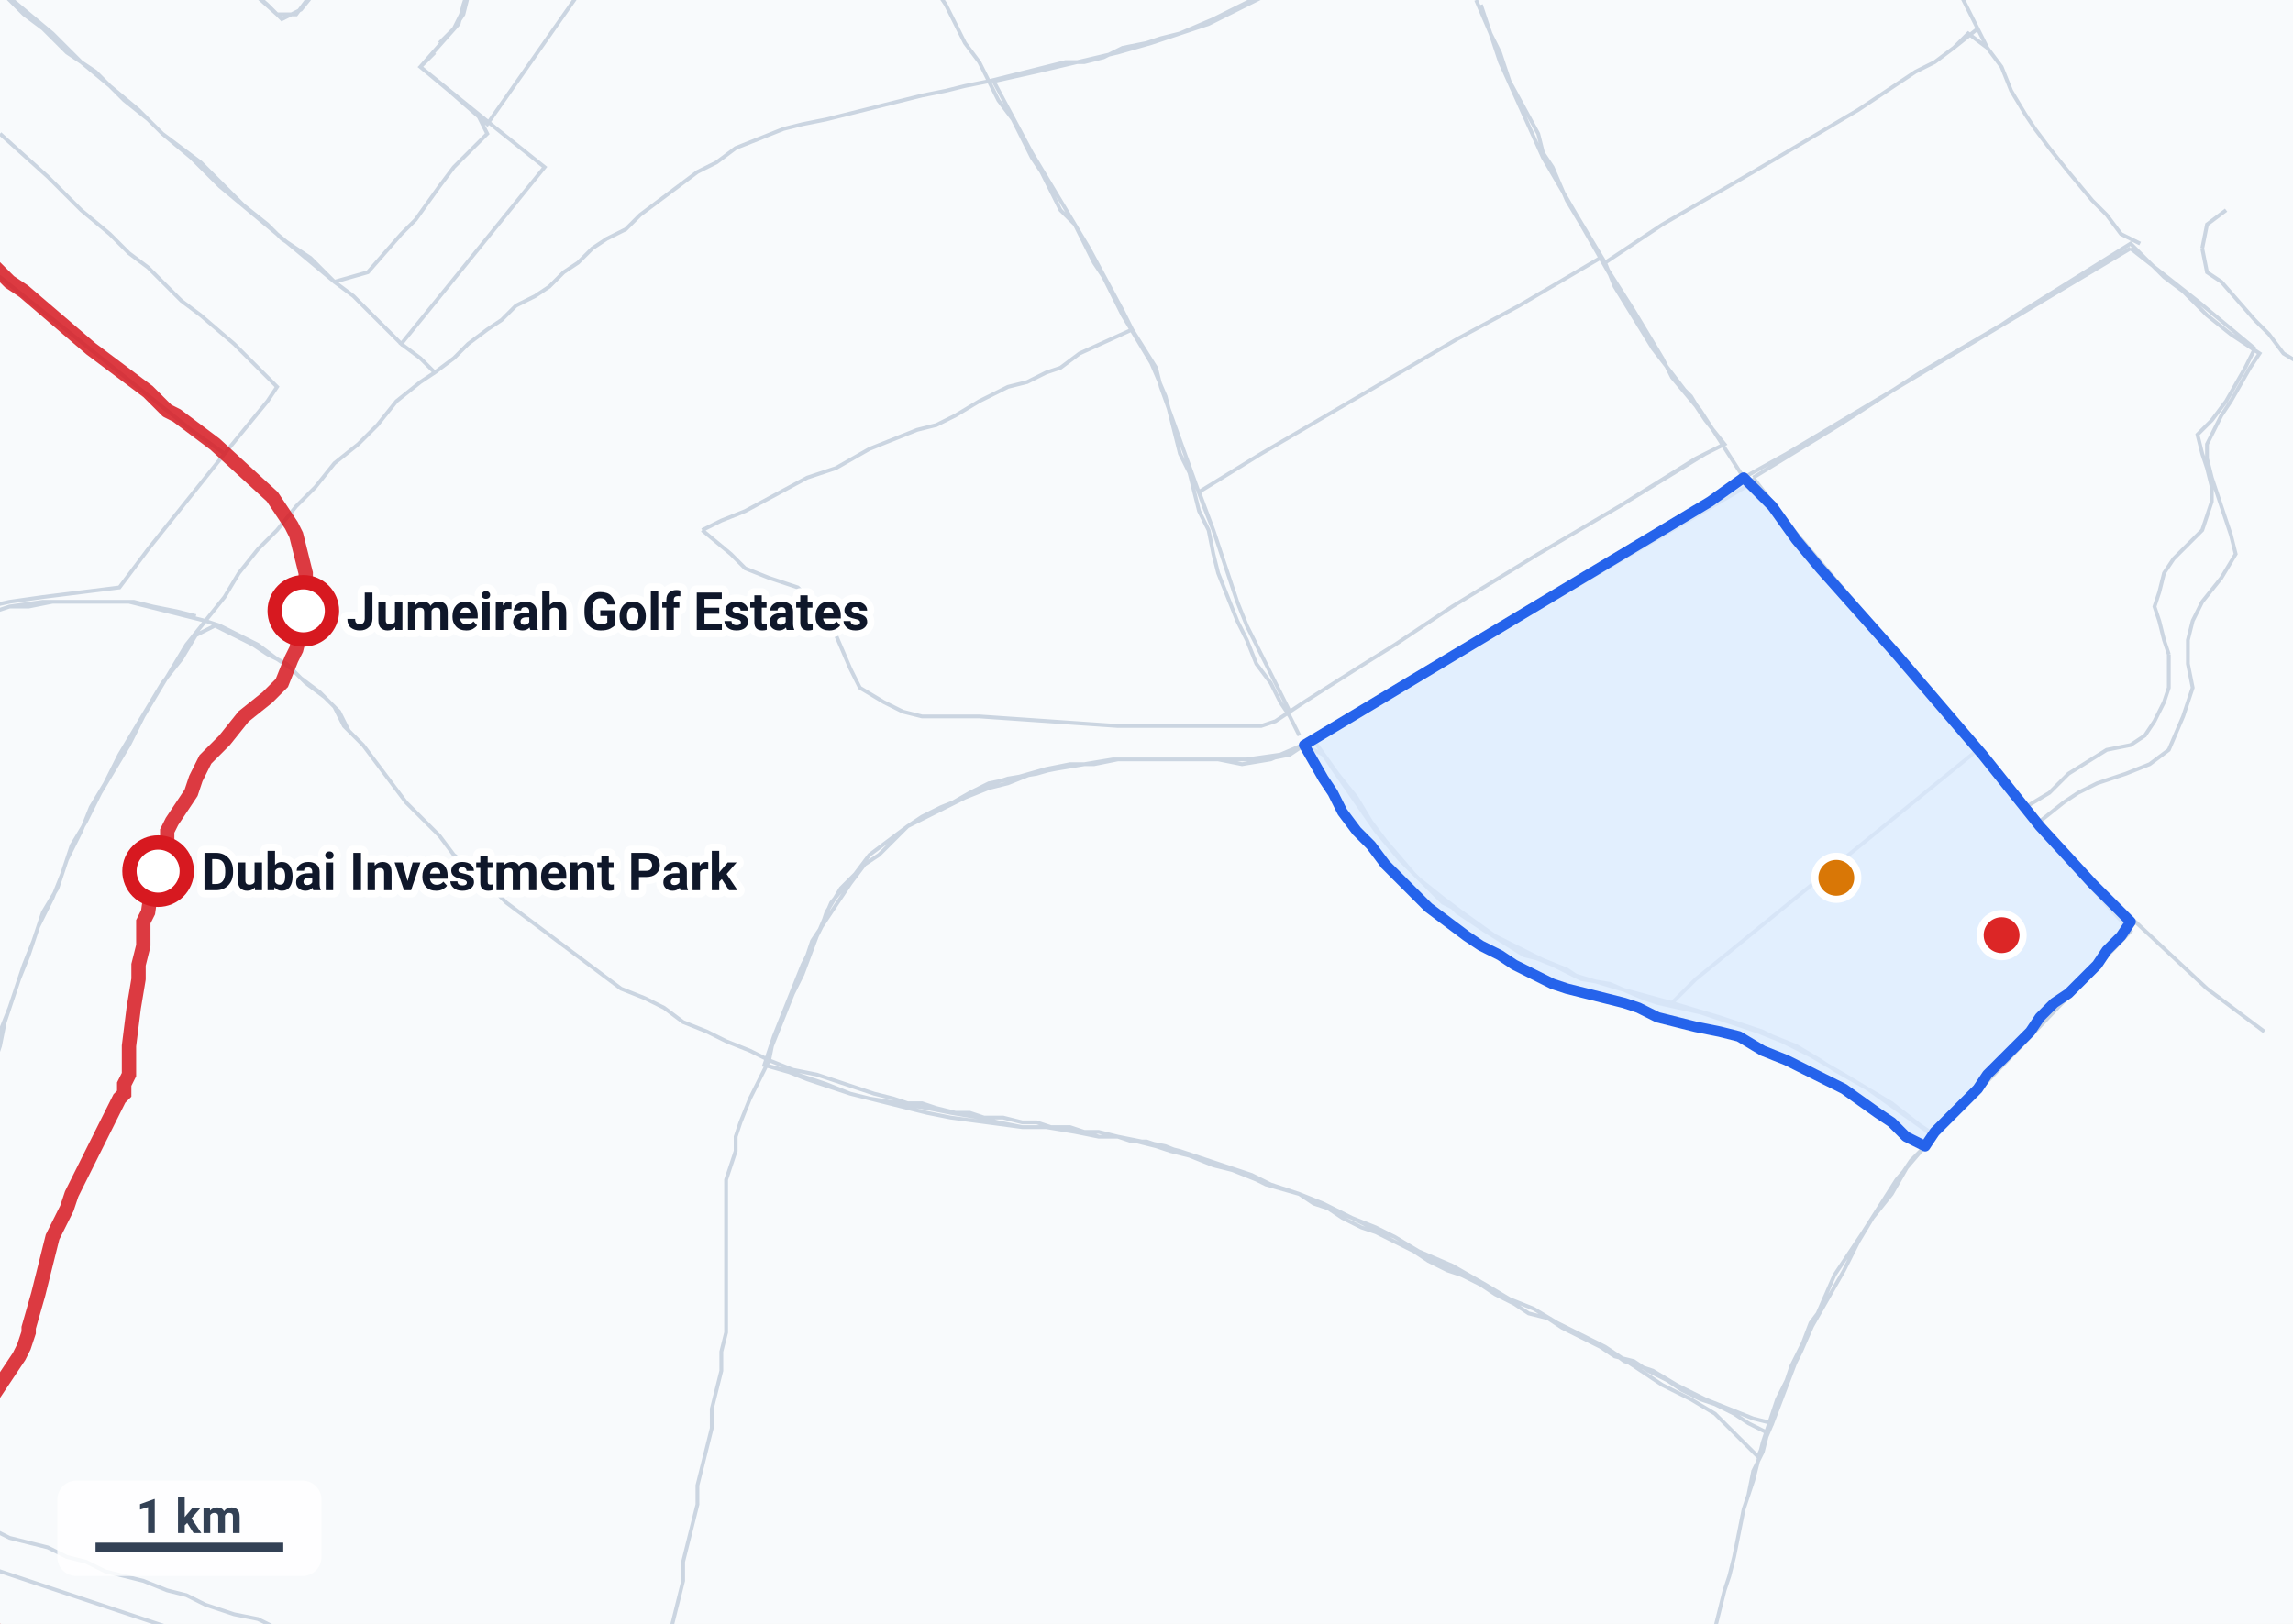
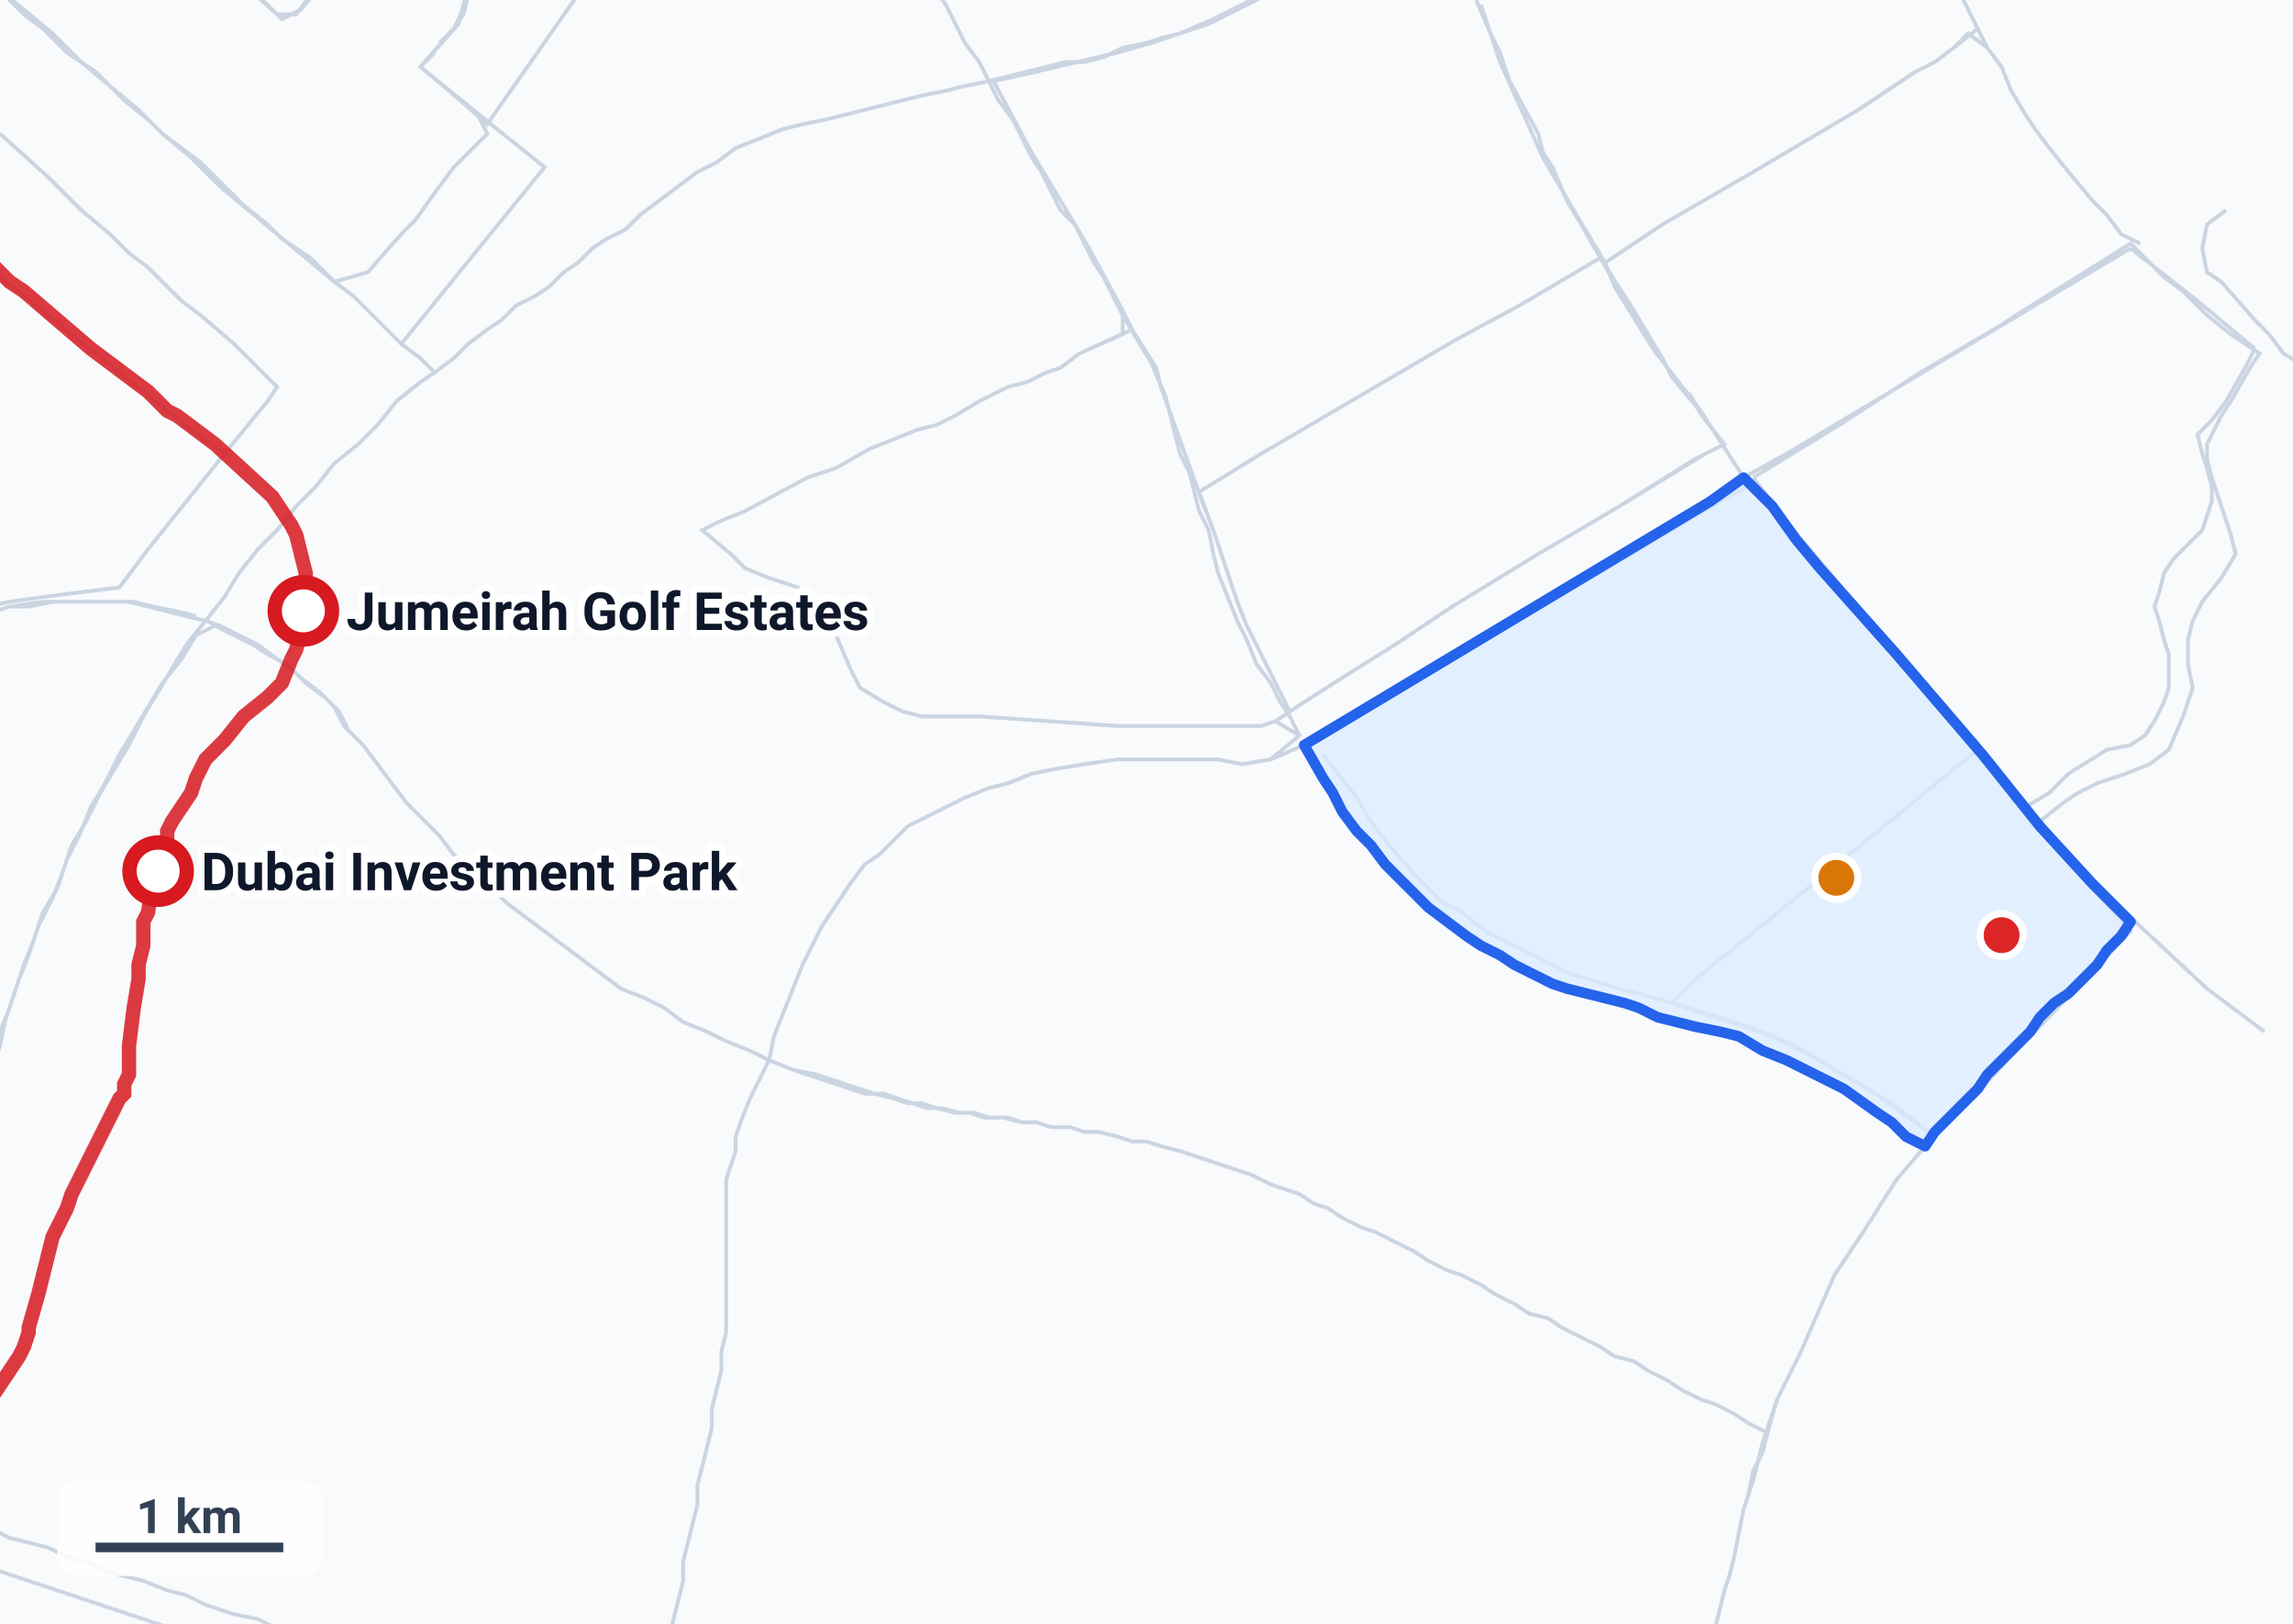
<svg xmlns="http://www.w3.org/2000/svg" viewBox="0 0 480 340" width="480" height="340">
  <style>.l{font:600 11px system-ui,-apple-system,"Segoe UI",Roboto,sans-serif;fill:#0f172a;paint-order:stroke;stroke:#fff;stroke-width:3px;stroke-linejoin:round}.s{font:600 10px system-ui,-apple-system,"Segoe UI",Roboto,sans-serif;fill:#334155}</style>
  <rect width="480" height="340" fill="#f8fafc" />
-   <path d="M275,-7 270,-4 266,-2 262,0 258,2 254,4 247,7 243,8 240,9 235,10 231,12 227,13 223,13 219,14 215,15 211,16 207,17 205,13 202,9 200,5 198,1 196,-2 194,-7M296,262 299,264 303,266 306,267 310,269 313,271 317,273 320,275 324,276 327,278 331,280 335,282 338,284 342,285 345,287 349,289 352,291 356,293 359,294 363,296 366,298 370,300 369,304 367,308 366,313 365,316 364,321 363,326 362,330 361,333 360,337 359,341 359,345M140,343 141,339 142,335 143,331 143,327 144,323 145,319 146,315 146,311 147,307 148,303 149,299 149,295 150,291 151,287 151,283 152,279 152,275 152,270 152,265 152,260 152,257 152,253 152,250 152,247 153,244 154,241 154,238 155,235 157,230 159,226 161,222 166,224 171,225 174,226 177,227 180,228 183,229 187,230 190,231 193,231 196,232 200,233 203,233 206,234 210,234 214,235 217,235 220,236 224,236 227,237 230,237 234,238 237,239 240,239 243,240 247,241 250,242 253,243 256,244 259,245 262,246 266,248 269,249 272,250 275,252 278,253 281,255 285,257 288,258 292,260 296,262M359,345 359,341 360,337 361,333 362,330 363,326 364,321 365,316 366,313 367,310 368,306 369,302 372,293 377,283 384,267 390,258 397,247 403,240 405,237 408,234 414,228 416,225 419,222 425,216 430,210 436,205 441,199 447,193 462,207 474,216M148,216 152,218 157,220 161,222 159,226 157,230 155,235 154,238 154,241 153,244 152,247 152,250 152,253 152,257 152,260 152,265 152,270 152,275 152,279 151,283 151,287 150,291 149,295 149,299 148,303 147,307 146,311 146,315 145,319 144,323 143,327 143,331 142,335 141,339 140,343M79,346 75,345 72,344 67,343 61,342 58,341 54,339 49,338 43,336 39,334 35,333 30,331 26,330 22,329 18,327 14,326 10,324 6,323 2,322 -2,320 -6,319M-9,259 -9,255 -8,251 -7,247 -6,243 -5,237 -4,231 -2,225 -0,219 1,214 3,208 5,202 7,197 9,191 12,186 14,180 17,174 19,169 22,164 25,158 28,153 31,148 34,143 38,138 41,133 45,131 49,133 53,135 56,137 60,139 63,142 67,145 70,148 72,152 76,156 79,160 82,164 85,168 89,172 92,175 95,179 99,182 103,186 106,189 110,192 114,195 118,198 122,201 126,204 130,207 135,209 139,211 143,214 148,216M414,6 409,10 405,13 401,15 389,23 367,36 348,47 336,55 330,45 323,33 314,13 310,1M410,-2 412,2 414,6M194,-7 196,-2 198,1 200,5 202,9 205,13 207,17 202,18 198,19 193,20 189,21 185,22 181,23 177,24 173,25 168,26 164,27 159,29 154,31 150,34 146,36 142,39 138,42 134,45 131,48 127,50 124,52 121,55 118,57 115,60 112,62 108,64 105,67 102,69 98,72 95,75 91,78 88,75 84,72 114,35M474,216 462,207 447,193M446,52 374,95 365,100 356,86 346,73 338,60 336,55 348,47 367,36 389,23 401,15 405,13 409,10 412,7 416,10 419,14 421,19 424,24 426,27 429,31 433,36 438,42 441,45 444,49M43,130 39,135 36,140 33,145 30,150 27,156 24,161 21,166 18,172 15,177 13,183 11,188 8,194 6,200 4,205 2,211 0,216 -1,222 -3,228 -4,234 -6,240 -7,246 -8,251 -9,255 -9,259M-9,129 -5,128 -1,128 2,127 6,127 11,126 15,126 19,126 24,126 28,126 32,127 37,128 41,129M454,137 453,134 452,130 451,127 452,124 453,120 455,117 458,114 461,111 462,108 463,105 463,102 462,98 461,95 460,91 463,88 466,84 470,77 472,73M446,193 438,185 427,173 424,169 429,166 433,162 441,157 446,156 449,154 451,151 453,147 454,144 454,141 454,137M448,51 444,49 441,45 438,42 433,36 429,31 426,27 424,24 421,19 419,14 416,10 414,6 412,2 410,-2M99,-6 98,-2 97,1 96,5 88,14 104,27 114,35 84,72 81,69 77,65 74,62 70,59 64,54 58,49 52,44 46,39 40,33 34,28 29,23 23,18 17,13 11,7 5,2 -1,-3 -5,-6M472,73 460,63 446,52M-5,-6 -1,-3 5,2 11,7 17,13 23,18 29,23 34,28 40,33 46,39 52,44 58,49 64,54 70,59 74,62 77,65 81,69 84,72 88,75 91,78 88,80 83,84 79,89 75,93 70,97 66,102 62,106 58,111 54,115 50,120 47,125 43,130 39,129 35,128 31,127 27,126 22,126 18,126 13,126 9,126 2,127 -1,128 -5,128 -9,129M114,35 104,27 88,14 95,6 97,3 98,-1 99,-4M273,156 266,159 260,160 255,159 250,159 246,159 242,159 237,159 234,159 227,160 221,161 216,162 211,164 207,165 202,167 198,169 194,171 190,173 187,176 184,179 181,181 178,185 176,188 172,194 170,198 168,202 166,207 164,212 162,217 161,222 157,220 152,218 148,216 143,214 139,211 135,209 130,207 126,204 122,201 118,198 114,195 110,192 106,189 103,186 99,182 95,179 92,175 89,172 85,168 82,164 79,160 76,156 73,153 71,149 68,146 64,143 61,140 58,138 54,135 50,133 46,131 43,130 47,125 50,120 54,115 58,111 62,106 66,102 70,97 75,93 79,89 83,84 88,80 91,78 95,75 98,72 102,69 105,67 108,64 112,62 115,60 118,57 121,55 124,52 127,50 131,48 134,45 138,42 142,39 146,36 150,34 154,31 159,29 164,27 168,26 173,25 177,24 181,23 185,22 189,21 193,20 198,19 202,18 207,17 209,21 212,25 214,29 216,33 218,36 220,40 222,44 225,47 227,51 229,55 231,58 233,62 235,66 238,71 241,76 244,83 245,87 246,91 247,95 249,99 250,103 251,107 253,111 254,116 255,120 257,125 259,130 261,134 263,139 266,143 268,147 270,150 272,154M350,210 356,212 362,214 368,216 371,217 376,219 381,222 384,224 391,228 394,230 398,233 405,238 410,231 437,204 446,195 437,185 427,173 420,164 414,157 355,205 350,210M275,155 367,101 427,172 446,195 405,238 396,231 391,228 386,225 379,221 369,216 360,213 350,210 339,207 329,204 321,200 311,195 306,191 302,189 296,183 290,176 287,172 284,167 280,162 277,158M220,236 214,236 199,234 194,233 186,231 178,229 169,226 164,224 160,223 162,217 164,213 166,208 168,204 169,200 170,197 172,194 173,191 176,186 179,183 182,179 186,176 190,173 193,171 197,169 202,167 205,165 211,163 217,162 224,160 227,160 233,159 239,159 248,159 253,159 257,159 261,159 265,159 270,158 273,156 277,158 279,161 288,174 293,180 297,184 302,188 305,191 311,195 319,200 323,201 328,203 331,205 337,206 344,209 347,210 356,212 362,214 368,216 371,217 376,219 381,222 384,224 391,228 394,230 398,233 405,238 400,243 396,250 392,255 389,260 386,266 382,273 379,277 371,298 368,305 363,300 359,296 354,293 348,290 336,282 332,280 326,277 321,274 316,272 311,269 304,265 297,262 292,259 288,257 283,255 278,253 272,250 265,248 259,245 254,244 249,242 245,241 242,240 238,239 234,238 230,238 227,237 220,236M-4,-6 1,-1 5,3 9,6 14,11 20,15 23,18 26,21 31,25 34,28 42,34 48,40 51,43 56,47 59,50 65,54 70,59 77,57 84,49 87,46 92,39 95,35 98,32 102,28 100,24 94,19 88,14 95,6 97,2 98,-2 98,-6M69,-5 65,-1 62,3 58,3 48,-6M48,-6 56,1 59,4 63,2 67,-3M461,52 462,57 465,59 472,67 475,70 478,74 483,77M466,44 462,47 461,52M270,149 261,131 259,126 254,111 252,106 243,81 242,77 237,69 235,65 228,52 219,37 216,32 208,17 217,15 234,11 241,9 247,7 253,5 257,3 261,1 269,-3M309,-0 312,7 314,11 316,17 322,28 323,32 325,35 328,42 331,47 335,54 342,65 348,75 350,79 354,83 357,88 361,93 357,95 339,106 322,116 304,127 292,135 284,140 273,147 270,149M251,103 254,111 259,126 261,131 270,149 273,147 284,140 292,135 304,127 322,116 339,106 355,96 361,93 357,88 355,85 350,79 348,75 343,68 335,54 318,64 305,71 264,95 251,103M-8,54 -4,56 0,58 35,86 40,90 47,95 31,115 25,123 17,124 9,125 2,126 -7,128M-8,54 -4,56 0,58 35,86 40,90 47,95 56,84 58,81 54,77 49,72 42,66 38,63 34,59 31,56 27,53 23,49 17,44 13,40 10,37 -0,28M47,345 36,341 -0,329 -3,328 -7,326M92,9 95,6 97,2 98,-2 98,-6M114,-6 120,-4 123,-4 102,26 94,19 88,14 91,11M367,100 377,113 420,164 427,172 432,168 435,166 439,164 445,162 450,160 454,157 457,150 459,144 458,139 458,134 459,130 461,126 465,121 468,116 467,112 463,100 462,96 462,93 465,87 467,84 471,77 473,74 467,70 462,66 457,61 453,58 450,55 446,51 438,56 422,66 419,68 402,78 385,89 367,100M405,238 400,243 398,246 396,250 392,255 389,260 386,266 382,273 378,280 375,286 371,298 367,297 362,295 357,293 351,290 346,287 340,285 336,282 332,280 326,277 321,274 316,272 311,269 302,265 297,262 292,259 287,257 283,255 277,252 272,250 263,247 258,245 254,244 249,242 244,240 239,239 234,238 230,238 225,237 219,236 214,236 209,235 205,234 199,233 194,232 188,231 182,230 178,229 173,227 167,225 160,223 164,213 166,208 168,204 171,196 174,189 179,183 182,179 186,176 190,173 196,170 203,166 207,164 212,163 219,161 224,160 229,160 234,159 242,159 248,159 255,159 261,159 268,158 275,155 280,162 284,167 287,172 290,176 293,180 297,184 302,188 306,191 313,196 320,200 325,202 331,205 337,206 344,209 350,210 356,212 362,214 368,216 373,218 379,221 391,228 398,233 404,237M147,111 153,116 156,119 161,121 167,123 170,126 173,130 175,133 178,140 180,144 185,147 189,149 193,150 201,150 205,150 234,152 251,152 256,152 264,152 267,151 270,149 261,131 259,126 254,111 252,106 243,81 242,77 237,69 226,74 222,77 219,78 215,80 211,81 205,84 200,87 196,89 192,90 187,92 182,94 175,98 169,100 156,107 151,109 147,111" fill="none" stroke="#cbd5e1" stroke-width="0.8" />
+   <path d="M275,-7 270,-4 266,-2 262,0 258,2 254,4 247,7 243,8 240,9 235,10 231,12 227,13 223,13 219,14 215,15 211,16 207,17 205,13 202,9 200,5 198,1 196,-2 194,-7M296,262 299,264 303,266 306,267 310,269 313,271 317,273 320,275 324,276 327,278 331,280 335,282 338,284 342,285 345,287 349,289 352,291 356,293 359,294 363,296 366,298 370,300 369,304 367,308 366,313 365,316 364,321 363,326 362,330 361,333 360,337 359,341 359,345M140,343 141,339 142,335 143,331 143,327 144,323 145,319 146,315 146,311 147,307 148,303 149,299 149,295 150,291 151,287 151,283 152,279 152,275 152,270 152,265 152,260 152,257 152,253 152,250 152,247 153,244 154,241 154,238 155,235 157,230 159,226 161,222 166,224 171,225 174,226 177,227 180,228 183,229 187,230 190,231 193,231 196,232 200,233 203,233 206,234 210,234 214,235 217,235 220,236 224,236 227,237 230,237 234,238 237,239 240,239 243,240 247,241 250,242 253,243 256,244 259,245 262,246 266,248 269,249 272,250 275,252 278,253 281,255 285,257 288,258 292,260 296,262M359,345 359,341 360,337 361,333 362,330 363,326 364,321 365,316 366,313 367,310 368,306 369,302 372,293 377,283 384,267 390,258 397,247 403,240 405,237 408,234 414,228 416,225 419,222 425,216 430,210 436,205 441,199 447,193 462,207 474,216M148,216 152,218 157,220 161,222 159,226 157,230 155,235 154,238 154,241 153,244 152,247 152,250 152,253 152,257 152,260 152,265 152,270 152,275 152,279 151,283 151,287 150,291 149,295 149,299 148,303 147,307 146,311 146,315 145,319 144,323 143,327 143,331 142,335 141,339 140,343M79,346 75,345 72,344 67,343 61,342 58,341 54,339 49,338 43,336 39,334 35,333 30,331 26,330 22,329 18,327 14,326 10,324 6,323 2,322 -2,320 -6,319M-9,259 -9,255 -8,251 -7,247 -6,243 -5,237 -4,231 -2,225 -0,219 1,214 3,208 5,202 7,197 9,191 12,186 14,180 17,174 19,169 22,164 25,158 28,153 31,148 34,143 38,138 41,133 45,131 49,133 53,135 56,137 60,139 63,142 67,145 70,148 72,152 76,156 79,160 82,164 85,168 89,172 92,175 95,179 99,182 103,186 106,189 110,192 114,195 118,198 122,201 126,204 130,207 135,209 139,211 143,214 148,216M414,6 409,10 405,13 401,15 389,23 367,36 348,47 336,55 330,45 323,33 314,13 310,1M410,-2 412,2 414,6M194,-7 196,-2 198,1 200,5 202,9 205,13 207,17 202,18 198,19 193,20 189,21 185,22 181,23 177,24 173,25 168,26 164,27 159,29 154,31 150,34 146,36 142,39 138,42 134,45 131,48 127,50 124,52 121,55 118,57 115,60 112,62 108,64 105,67 102,69 98,72 95,75 91,78 88,75 84,72 114,35M474,216 462,207 447,193M446,52 374,95 365,100 356,86 346,73 338,60 336,55 348,47 367,36 389,23 401,15 405,13 409,10 412,7 416,10 419,14 421,19 424,24 426,27 429,31 433,36 438,42 441,45 444,49M43,130 39,135 36,140 33,145 30,150 27,156 24,161 21,166 18,172 15,177 13,183 11,188 8,194 6,200 4,205 2,211 0,216 -1,222 -3,228 -4,234 -6,240 -7,246 -8,251 -9,255 -9,259M-9,129 -5,128 -1,128 2,127 6,127 11,126 15,126 19,126 24,126 28,126 32,127 37,128 41,129M454,137 453,134 452,130 451,127 452,124 453,120 455,117 458,114 461,111 462,108 463,105 463,102 462,98 461,95 460,91 463,88 466,84 470,77 472,73M446,193 438,185 427,173 424,169 429,166 433,162 441,157 446,156 449,154 451,151 453,147 454,144 454,141 454,137M448,51 444,49 441,45 438,42 433,36 429,31 426,27 424,24 421,19 419,14 416,10 414,6 412,2 410,-2M99,-6 98,-2 97,1 96,5 88,14 104,27 114,35 84,72 81,69 77,65 74,62 70,59 64,54 58,49 52,44 46,39 40,33 34,28 29,23 23,18 17,13 11,7 5,2 -1,-3 -5,-6M472,73 460,63 446,52M-5,-6 -1,-3 5,2 11,7 17,13 23,18 29,23 34,28 40,33 46,39 52,44 58,49 64,54 70,59 74,62 77,65 81,69 84,72 88,75 91,78 88,80 83,84 79,89 75,93 70,97 66,102 62,106 58,111 54,115 50,120 47,125 43,130 39,129 35,128 31,127 27,126 22,126 18,126 13,126 9,126 2,127 -1,128 -5,128 -9,129M114,35 104,27 88,14 95,6 97,3 98,-1 99,-4M273,156 266,159 260,160 255,159 250,159 246,159 242,159 237,159 234,159 227,160 221,161 216,162 211,164 207,165 202,167 198,169 194,171 190,173 187,176 184,179 181,181 178,185 176,188 172,194 170,198 168,202 166,207 164,212 162,217 161,222 157,220 152,218 148,216 143,214 139,211 135,209 130,207 126,204 122,201 118,198 114,195 110,192 106,189 103,186 99,182 95,179 92,175 89,172 85,168 82,164 79,160 76,156 73,153 71,149 68,146 64,143 61,140 58,138 54,135 50,133 46,131 43,130 47,125 50,120 54,115 58,111 62,106 66,102 70,97 75,93 79,89 83,84 88,80 91,78 95,75 98,72 102,69 105,67 108,64 112,62 115,60 118,57 121,55 124,52 127,50 131,48 134,45 138,42 142,39 146,36 150,34 154,31 159,29 164,27 168,26 173,25 177,24 181,23 185,22 189,21 193,20 198,19 202,18 207,17 209,21 212,25 214,29 216,33 218,36 220,40 222,44 225,47 227,51 229,55 231,58 233,62 235,66 238,71 241,76 244,83 245,87 246,91 247,95 249,99 250,103 251,107 253,111 254,116 255,120 257,125 259,130 261,134 263,139 266,143 268,147 270,150 272,154M317,202 321,204 325,206 328,207 332,208 336,209 340,210 343,211 347,213 351,214 355,215 360,216 364,217 369,220 374,222 378,224 382,226 386,228 393,233 396,235 399,238 403,240 397,247 390,258 384,267 377,283 372,293 370,300 366,298 363,296 359,294 356,293 352,291 349,289 345,287 342,285 338,284 335,282 331,280 327,278 324,276 320,275 317,273 313,271 310,269 306,267 303,266 299,264 296,262 292,260 288,258 285,257 281,255 278,253 275,252 272,250 269,249 266,248 262,246 259,245 256,244 253,243 250,242 247,241 243,240 240,239 237,239 234,238 230,237 227,237 224,236 220,236 217,235 214,235 211,234 207,234 204,233 201,233 197,232 194,232 191,231 188,230 185,229 181,229 178,228 175,227 172,226 166,224 161,222 162,217 164,212 166,207 168,202 170,198 172,194 176,188 178,185 181,181 184,179 187,176 190,173 194,171 198,169 202,167 207,165 211,164 216,162 221,161 227,160 234,159 237,159 242,159 246,159 250,159 255,159 260,160 266,159 273,156 277,163 279,166 281,170 284,174 287,177 290,181 293,184 296,187 299,190 303,193 307,196 310,198 314,200 317,202M350,210 356,212 362,214 368,216 371,217 376,219 381,222 384,224 391,228 394,230 398,233 405,238 410,231 437,204 446,195 437,185 427,173 420,164 414,157 355,205 350,210M275,155 367,101 427,172 446,195 405,238 396,231 391,228 386,225 379,221 369,216 360,213 350,210 339,207 329,204 321,200 311,195 306,191 302,189 296,183 290,176 287,172 284,167 280,162 277,158M-4,-6 1,-1 5,3 9,6 14,11 20,15 23,18 26,21 31,25 34,28 42,34 48,40 51,43 56,47 59,50 65,54 70,59 77,57 84,49 87,46 92,39 95,35 98,32 102,28 100,24 94,19 88,14 95,6 97,2 98,-2 98,-6M69,-5 65,-1 62,3 58,3 48,-6M48,-6 56,1 59,4 63,2 67,-3M461,52 462,57 465,59 472,67 475,70 478,74 483,77M466,44 462,47 461,52M270,149 261,131 259,126 254,111 252,106 243,81 242,77 237,69 235,65 228,52 219,37 216,32 208,17 217,15 234,11 241,9 247,7 253,5 257,3 261,1 269,-3M309,-0 312,7 314,11 316,17 322,28 323,32 325,35 328,42 331,47 335,54 342,65 348,75 350,79 354,83 357,88 361,93 357,95 339,106 322,116 304,127 292,135 284,140 273,147 270,149M251,103 254,111 259,126 261,131 270,149 273,147 284,140 292,135 304,127 322,116 339,106 355,96 361,93 357,88 355,85 350,79 348,75 343,68 335,54 318,64 305,71 264,95 251,103M-8,54 -4,56 0,58 35,86 40,90 47,95 31,115 25,123 17,124 9,125 2,126 -7,128M-8,54 -4,56 0,58 35,86 40,90 47,95 56,84 58,81 54,77 49,72 42,66 38,63 34,59 31,56 27,53 23,49 17,44 13,40 10,37 -0,28M47,345 36,341 -0,329 -3,328 -7,326M92,9 95,6 97,2 98,-2 98,-6M114,-6 120,-4 123,-4 102,26 94,19 88,14 91,11M367,100 377,113 420,164 427,172 432,168 435,166 439,164 445,162 450,160 454,157 457,150 459,144 458,139 458,134 459,130 461,126 465,121 468,116 467,112 463,100 462,96 462,93 465,87 467,84 471,77 473,74 467,70 462,66 457,61 453,58 450,55 446,51 438,56 422,66 419,68 402,78 385,89 367,100M266,159 260,160 255,159 250,159 246,159 242,159 237,159 234,159 227,160 221,161 216,162 211,164 207,165 202,167 198,169 194,171 190,173 187,176 184,179 181,181 178,185 176,188 172,194 170,198 168,202 166,207 164,212 162,217 161,222 157,220 152,218 148,216 143,214 139,211 135,209 130,207 126,204 122,201 118,198 114,195 110,192 106,189 103,186 99,182 95,179 92,175 89,172 85,168 82,164 79,160 76,156 73,153 71,149 68,146 64,143 61,140 58,138 54,135 50,133 46,131 43,130 47,125 50,120 54,115 58,111 62,106 66,102 70,97 75,93 79,89 83,84 88,80 91,78 95,75 98,72 102,69 105,67 108,64 112,62 115,60 118,57 121,55 124,52 127,50 131,48 134,45 138,42 142,39 146,36 150,34 154,31 159,29 164,27 168,26 173,25 177,24 181,23 185,22 189,21 193,20 198,19 202,18 207,17 209,21 212,25 214,29 216,33 218,36 220,40 222,44 225,47 227,51 229,55 231,58 233,62 235,66 235,70 226,74 222,77 219,78 215,80 211,81 205,84 200,87 196,89 192,90 187,92 182,94 175,98 169,100 156,107 151,109 147,111 153,116 156,119 161,121 167,123 170,126 173,130 175,133 178,140 180,144 185,147 189,149 193,150 201,150 205,150 234,152 251,152 256,152 264,152 267,151 272,154 266,159M147,111 153,116 156,119 161,121 167,123 170,126 173,130 175,133 178,140 180,144 185,147 189,149 193,150 201,150 205,150 234,152 251,152 256,152 264,152 267,151 270,149 261,131 259,126 254,111 252,106 243,81 242,77 237,69 226,74 222,77 219,78 215,80 211,81 205,84 200,87 196,89 192,90 187,92 182,94 175,98 169,100 156,107 151,109 147,111" fill="none" stroke="#cbd5e1" stroke-width="0.8" />
  <path d="M415,158 427,173 438,185 446,193 444,196 441,199 439,202 436,205 433,208 430,210 427,213 425,216 422,219 419,222 416,225 414,228 411,231 408,234 405,237 403,240 399,238 396,235 393,233 386,228 382,226 378,224 374,222 369,220 364,217 360,216 355,215 351,214 347,213 343,211 340,210 336,209 332,208 328,207 325,206 321,204 317,202 314,200 310,198 307,196 303,193 299,190 296,187 293,184 290,181 287,177 284,174 281,170 279,166 277,163 273,156 358,105 365,100 367,102 371,106 376,113 381,119 397,137 415,158Z" fill="#dbeafe" fill-opacity="0.75" stroke="#2563eb" stroke-width="2.2" stroke-linejoin="round" />
  <path d="M-24,38 -21,41 -20,43 -18,45 -13,49 -8,52 -3,55 -1,56 2,59 5,61 12,67 19,73 31,82 35,86M35,86 37,87M37,87 45,93M45,93 57,104 59,107 61,110 62,112 63,116 64,120 64,124 63,128 63,132 62,136 61,138 59,143 56,146 51,150 47,155 43,159 41,163 40,166 36,172 35,174 35,177 34,179 33,183 32,184 31,191 30,193 30,198M30,198 29,202 29,205M29,205 28,211M28,211 27,219 27,222 27,223 27,225 26,227 26,229 25,230 24,232 21,238 17,246 15,250 14,253 13,255 12,257 11,259 10,263 8,271 6,278 6,279 5,282 4,284 2,287 -2,293 -5,298 -6,300 -7,301 -7,304 -7,306 -7,308 -7,310 -7,311 -6,315 -4,321 -3,323 -3,325 -2,327 -2,329 -2,333 -2,338 -1,342 -1,348 -1,351 -1,353 -1,356" fill="none" stroke="#d71920" stroke-width="3" stroke-linecap="round" stroke-opacity="0.85" />
  <circle cx="384.4" cy="183.8" r="4.5" fill="#d97706" stroke="#fff" stroke-width="1.5" />
  <circle cx="419.0" cy="195.8" r="4.5" fill="#dc2626" stroke="#fff" stroke-width="1.5" />
  <circle cx="63.5" cy="127.9" r="6" fill="#fff" stroke="#d71920" stroke-width="3" />
  <circle cx="33.1" cy="182.4" r="6" fill="#fff" stroke="#d71920" stroke-width="3" />
  <text x="72.5" y="131.9" text-anchor="start" class="l">Jumeirah Golf Estates</text>
  <text x="42.1" y="186.4" text-anchor="start" class="l">Dubai Investment Park</text>
  <g>
    <rect x="12" y="310" width="55.3" height="20" rx="4" fill="#fff" fill-opacity="0.85" />
    <path d="M20,324h39.3" stroke="#334155" stroke-width="2" />
    <text x="39.6" y="321" text-anchor="middle" class="s">1 km</text>
  </g>
</svg>
